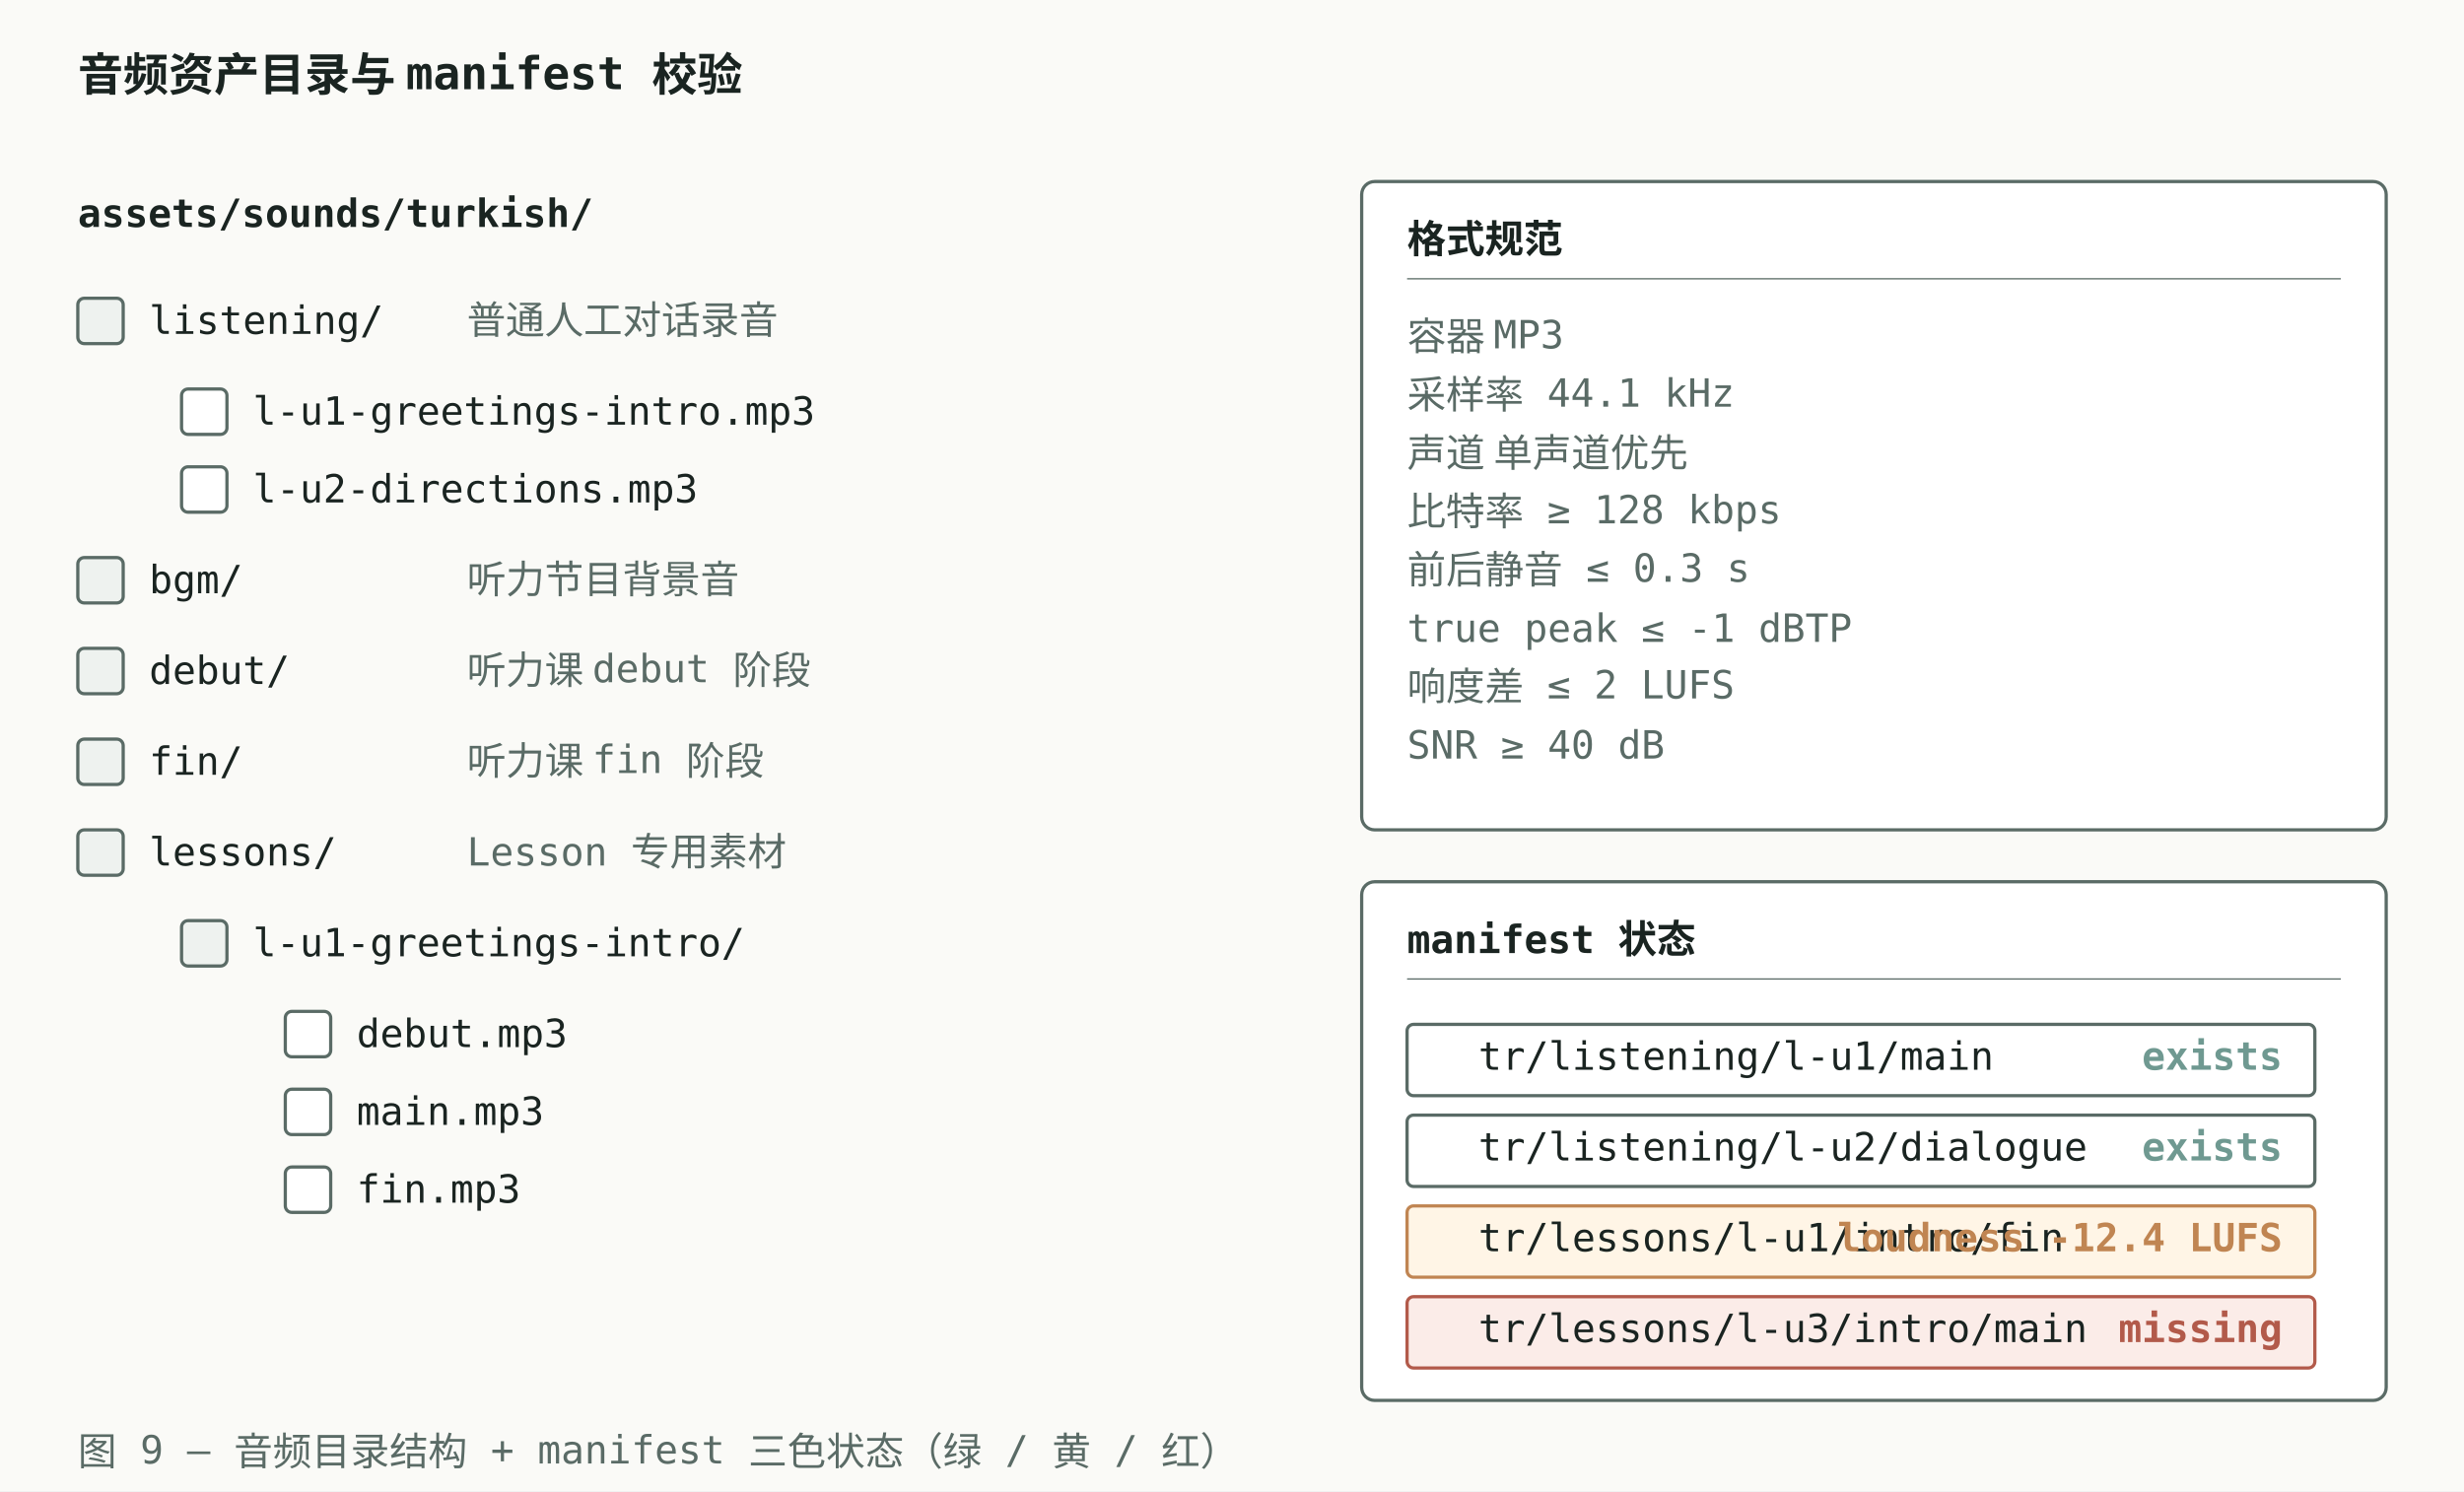
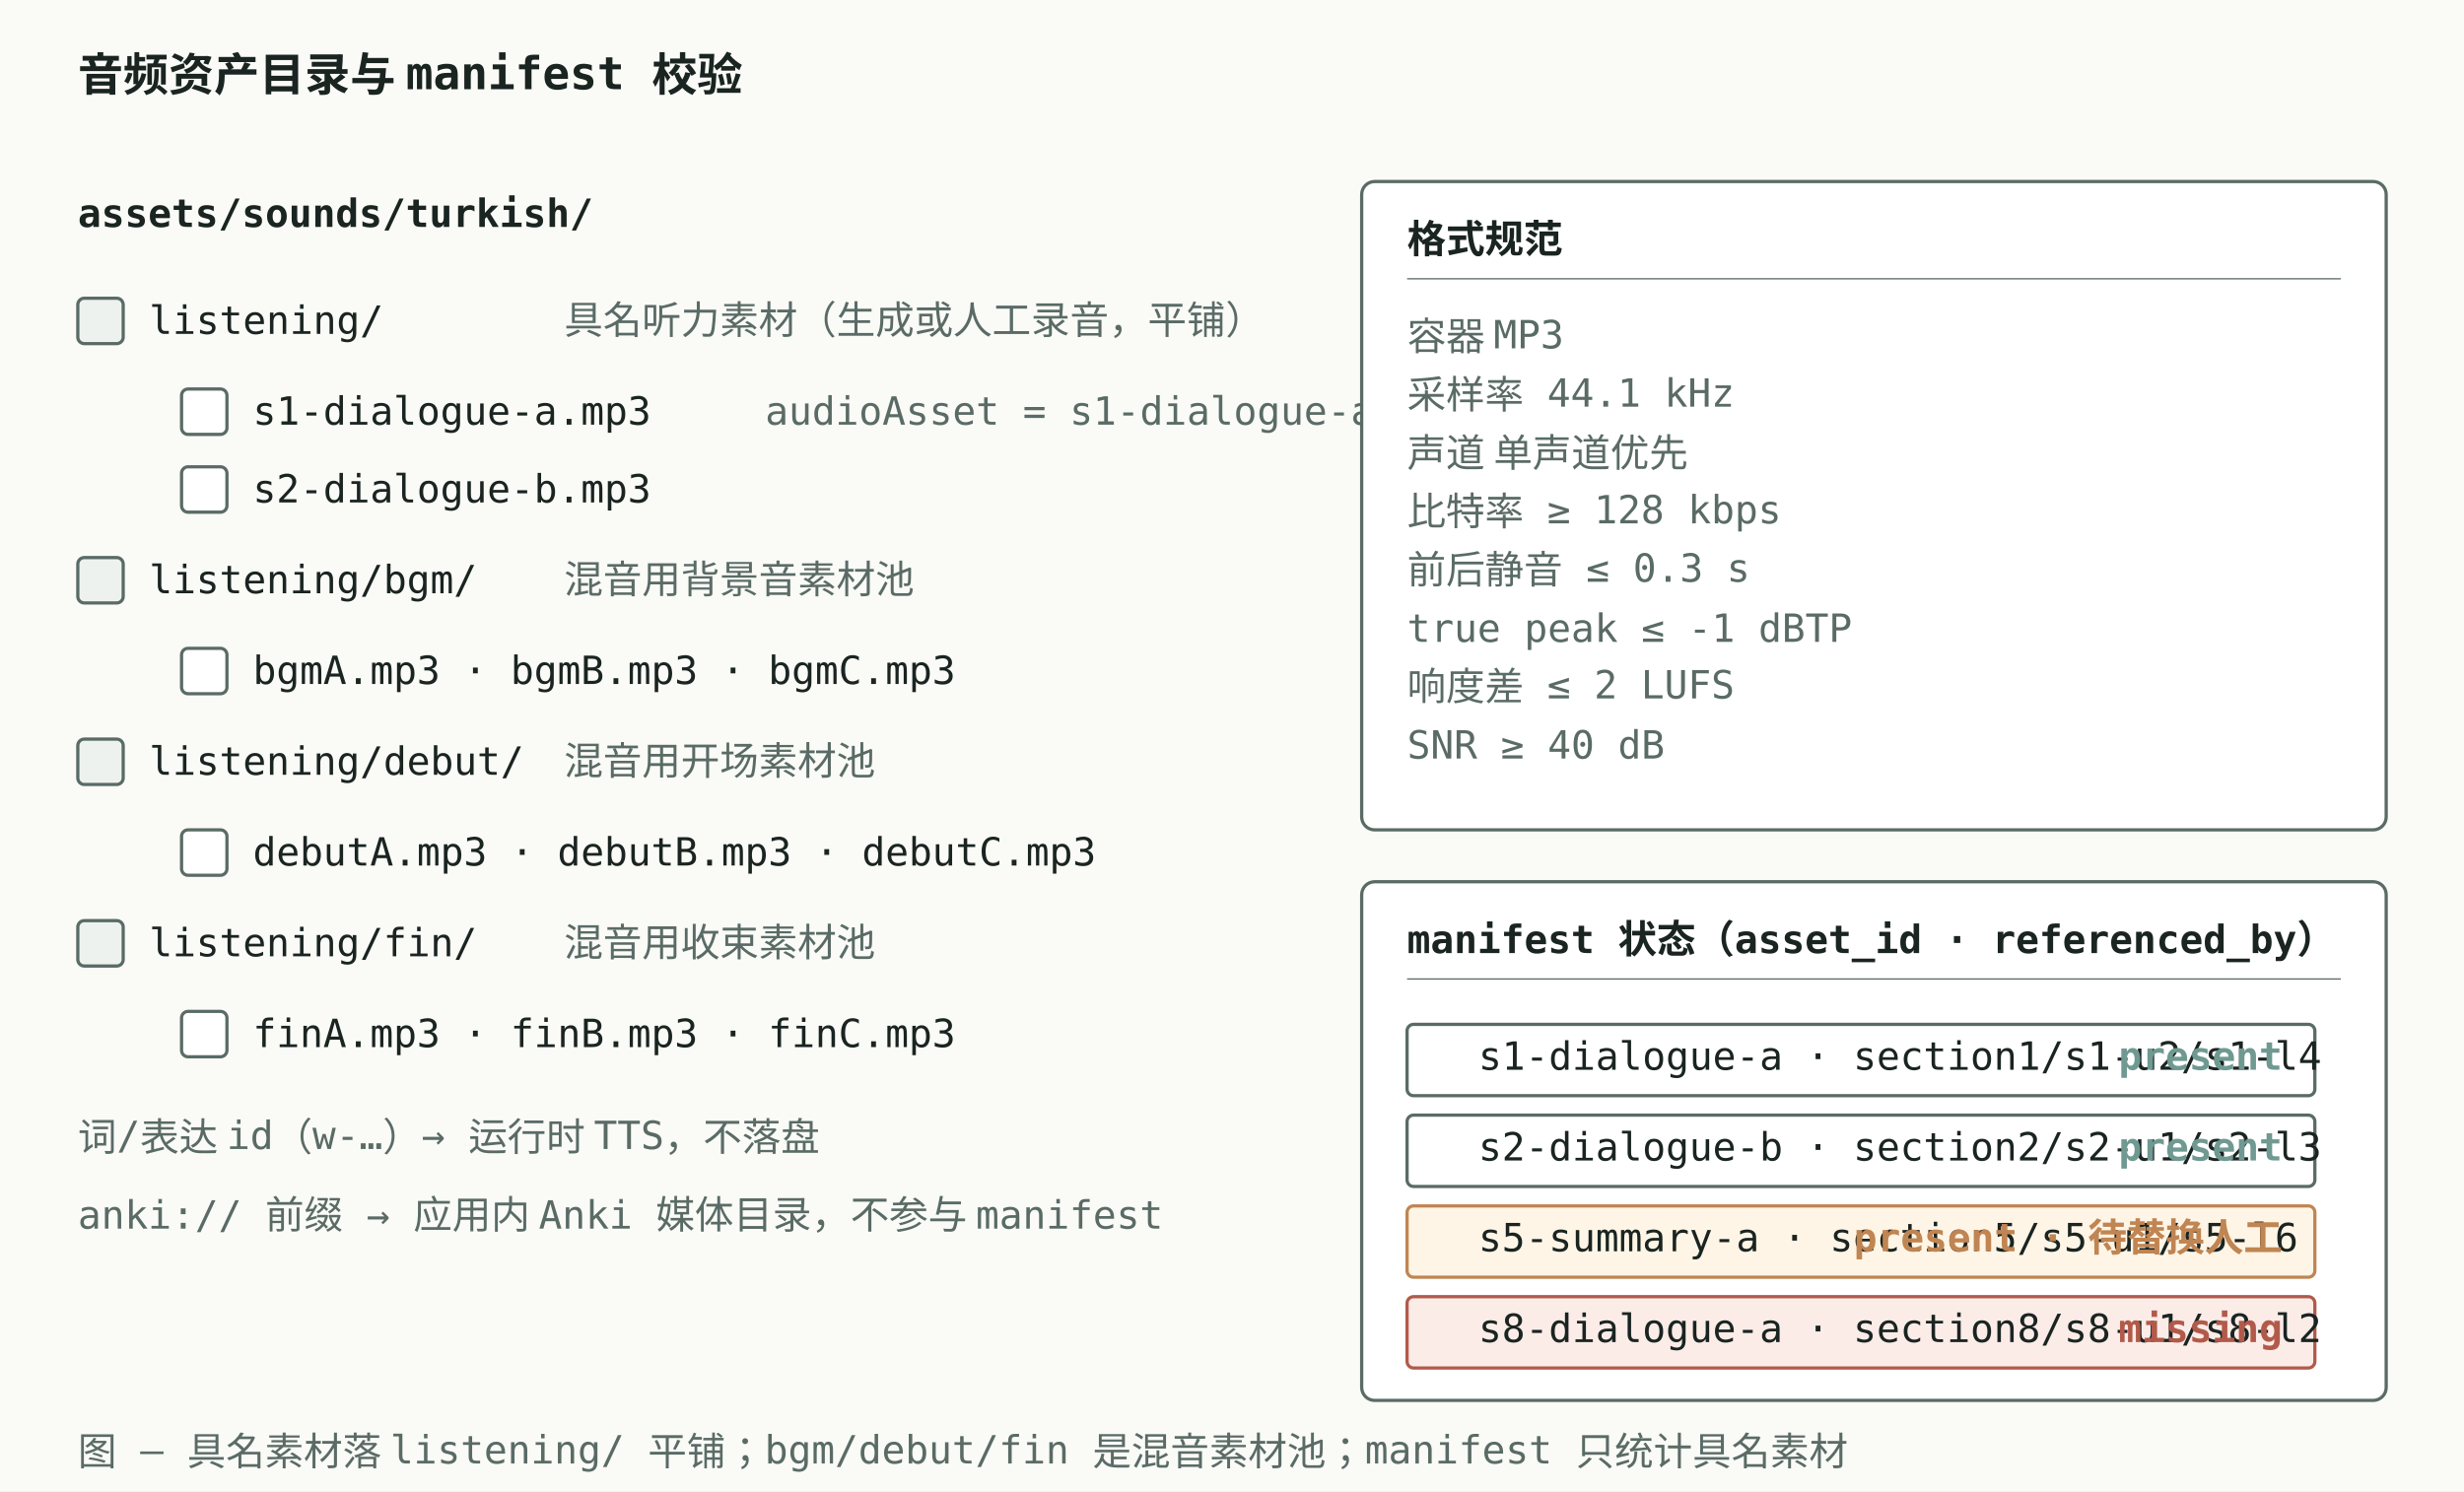
<svg xmlns="http://www.w3.org/2000/svg" viewBox="0 0 760 460" font-family="ui-monospace, 'JetBrains Mono', 'SF Mono', Consolas, monospace" font-size="12">
  <style>
    .bg { fill: #fafaf7; }
    .frame { fill: #ffffff; stroke: #5a6b66; stroke-width: 1; }
    .folder { fill: #eef2ef; stroke: #5a6b66; stroke-width: 1; }
    .file { fill: #ffffff; stroke: #5a6b66; stroke-width: 1; }
    .accent { fill: #6f9991; }
    .warn { fill: #fff5e6; stroke: #c08552; stroke-width: 1; }
    .err { fill: #fbece8; stroke: #b25a4a; stroke-width: 1; }
    .text { fill: #1a2421; }
    .muted { fill: #5a6b66; }
  </style>
  <rect class="bg" width="760" height="460" />
  <text class="text" x="24" y="28" font-size="14" font-weight="600">音频资产目录与 manifest 校验</text>
  <g transform="translate(24, 56)">
    <text class="text" x="0" y="14" font-weight="600">assets/sounds/turkish/</text>
    <g transform="translate(0, 36)">
      <rect class="folder" width="14" height="14" rx="2" />
      <text class="text" x="22" y="11">listening/</text>
-       <text class="muted" x="120" y="11">普通人工对话录音</text>
+       <text class="muted" x="150" y="11">具名听力素材（生成或人工录音，平铺）</text>
    </g>
    <g transform="translate(32, 64)">
      <rect class="file" width="14" height="14" rx="2" />
-       <text class="text" x="22" y="11">l-u1-greetings-intro.mp3</text>
+       <text class="text" x="22" y="11">s1-dialogue-a.mp3</text>
+       <text class="muted" x="180" y="11">audioAsset = s1-dialogue-a</text>
    </g>
    <g transform="translate(32, 88)">
      <rect class="file" width="14" height="14" rx="2" />
-       <text class="text" x="22" y="11">l-u2-directions.mp3</text>
+       <text class="text" x="22" y="11">s2-dialogue-b.mp3</text>
    </g>
    <g transform="translate(0, 116)">
      <rect class="folder" width="14" height="14" rx="2" />
-       <text class="text" x="22" y="11">bgm/</text>
-       <text class="muted" x="120" y="11">听力节目背景音</text>
+       <text class="text" x="22" y="11">listening/bgm/</text>
+       <text class="muted" x="150" y="11">混音用背景音素材池</text>
    </g>
-     <g transform="translate(0, 144)">
-       <rect class="folder" width="14" height="14" rx="2" />
-       <text class="text" x="22" y="11">debut/</text>
-       <text class="muted" x="120" y="11">听力课 debut 阶段</text>
+     <g transform="translate(32, 144)">
+       <rect class="file" width="14" height="14" rx="2" />
+       <text class="text" x="22" y="11">bgmA.mp3 · bgmB.mp3 · bgmC.mp3</text>
    </g>
    <g transform="translate(0, 172)">
      <rect class="folder" width="14" height="14" rx="2" />
-       <text class="text" x="22" y="11">fin/</text>
-       <text class="muted" x="120" y="11">听力课 fin 阶段</text>
+       <text class="text" x="22" y="11">listening/debut/</text>
+       <text class="muted" x="150" y="11">混音用开场素材池</text>
    </g>
-     <g transform="translate(0, 200)">
+     <g transform="translate(32, 200)">
+       <rect class="file" width="14" height="14" rx="2" />
+       <text class="text" x="22" y="11">debutA.mp3 · debutB.mp3 · debutC.mp3</text>
+     </g>
+     <g transform="translate(0, 228)">
      <rect class="folder" width="14" height="14" rx="2" />
-       <text class="text" x="22" y="11">lessons/</text>
-       <text class="muted" x="120" y="11">Lesson 专用素材</text>
+       <text class="text" x="22" y="11">listening/fin/</text>
+       <text class="muted" x="150" y="11">混音用收束素材池</text>
    </g>
-     <g transform="translate(32, 228)">
-       <rect class="folder" width="14" height="14" rx="2" />
-       <text class="text" x="22" y="11">l-u1-greetings-intro/</text>
+     <g transform="translate(32, 256)">
+       <rect class="file" width="14" height="14" rx="2" />
+       <text class="text" x="22" y="11">finA.mp3 · finB.mp3 · finC.mp3</text>
    </g>
-     <g transform="translate(64, 256)">
-       <rect class="file" width="14" height="14" rx="2" />
-       <text class="text" x="22" y="11">debut.mp3</text>
+     <g transform="translate(0, 288)">
+       <text class="muted" x="0" y="11">词/表达 id（w-…）→ 运行时 TTS，不落盘</text>
    </g>
-     <g transform="translate(64, 280)">
-       <rect class="file" width="14" height="14" rx="2" />
-       <text class="text" x="22" y="11">main.mp3</text>
-     </g>
-     <g transform="translate(64, 304)">
-       <rect class="file" width="14" height="14" rx="2" />
-       <text class="text" x="22" y="11">fin.mp3</text>
+     <g transform="translate(0, 312)">
+       <text class="muted" x="0" y="11">anki:// 前缀 → 应用内 Anki 媒体目录，不参与 manifest</text>
    </g>
  </g>
  <g transform="translate(420, 56)">
    <rect class="frame" width="316" height="200" rx="4" />
    <text class="text" x="14" y="22" font-size="12" font-weight="600">格式规范</text>
    <line x1="14" y1="30" x2="302" y2="30" stroke="#5a6b66" stroke-width="0.4" />
    <text class="muted" x="14" y="52">容器  MP3</text>
    <text class="muted" x="14" y="70">采样率  44.1 kHz</text>
    <text class="muted" x="14" y="88">声道  单声道优先</text>
    <text class="muted" x="14" y="106">比特率  ≥ 128 kbps</text>
    <text class="muted" x="14" y="124">前后静音  ≤ 0.3 s</text>
    <text class="muted" x="14" y="142">true peak  ≤ -1 dBTP</text>
    <text class="muted" x="14" y="160">响度差  ≤ 2 LUFS</text>
    <text class="muted" x="14" y="178">SNR  ≥ 40 dB</text>
  </g>
  <g transform="translate(420, 272)">
    <rect class="frame" width="316" height="160" rx="4" />
-     <text class="text" x="14" y="22" font-size="12" font-weight="600">manifest 状态</text>
+     <text class="text" x="14" y="22" font-size="12" font-weight="600">manifest 状态（asset_id · referenced_by）</text>
    <line x1="14" y1="30" x2="302" y2="30" stroke="#5a6b66" stroke-width="0.4" />
    <g transform="translate(14, 44)">
      <rect class="file" width="280" height="22" rx="2" />
-       <text class="text" x="22" y="14">tr/listening/l-u1/main</text>
-       <text class="accent" x="270" y="14" text-anchor="end" font-weight="600">exists</text>
+       <text class="text" x="22" y="14">s1-dialogue-a · section1/s1-u2/s1-l4</text>
+       <text class="accent" x="270" y="14" text-anchor="end" font-weight="600">present</text>
    </g>
    <g transform="translate(14, 72)">
      <rect class="file" width="280" height="22" rx="2" />
-       <text class="text" x="22" y="14">tr/listening/l-u2/dialogue</text>
-       <text class="accent" x="270" y="14" text-anchor="end" font-weight="600">exists</text>
+       <text class="text" x="22" y="14">s2-dialogue-b · section2/s2-u1/s2-l3</text>
+       <text class="accent" x="270" y="14" text-anchor="end" font-weight="600">present</text>
    </g>
    <g transform="translate(14, 100)">
      <rect class="warn" width="280" height="22" rx="2" />
-       <text class="text" x="22" y="14">tr/lessons/l-u1/intro/fin</text>
-       <text x="270" y="14" text-anchor="end" font-weight="600" fill="#c08552">loudness -12.4 LUFS</text>
+       <text class="text" x="22" y="14">s5-summary-a · section5/s5-u1/s5-l6</text>
+       <text x="270" y="14" text-anchor="end" font-weight="600" fill="#c08552">present · 待替换人工</text>
    </g>
    <g transform="translate(14, 128)">
      <rect class="err" width="280" height="22" rx="2" />
-       <text class="text" x="22" y="14">tr/lessons/l-u3/intro/main</text>
+       <text class="text" x="22" y="14">s8-dialogue-a · section8/s8-u1/s8-l2</text>
      <text x="270" y="14" text-anchor="end" font-weight="600" fill="#b25a4a">missing</text>
    </g>
  </g>
-   <text class="muted" x="24" y="452">图 9 — 音频目录结构 + manifest 三色状态（绿 / 黄 / 红）</text>
+   <text class="muted" x="24" y="452">图 — 具名素材落 listening/ 平铺；bgm/debut/fin 是混音素材池；manifest 只统计具名素材</text>
</svg>
